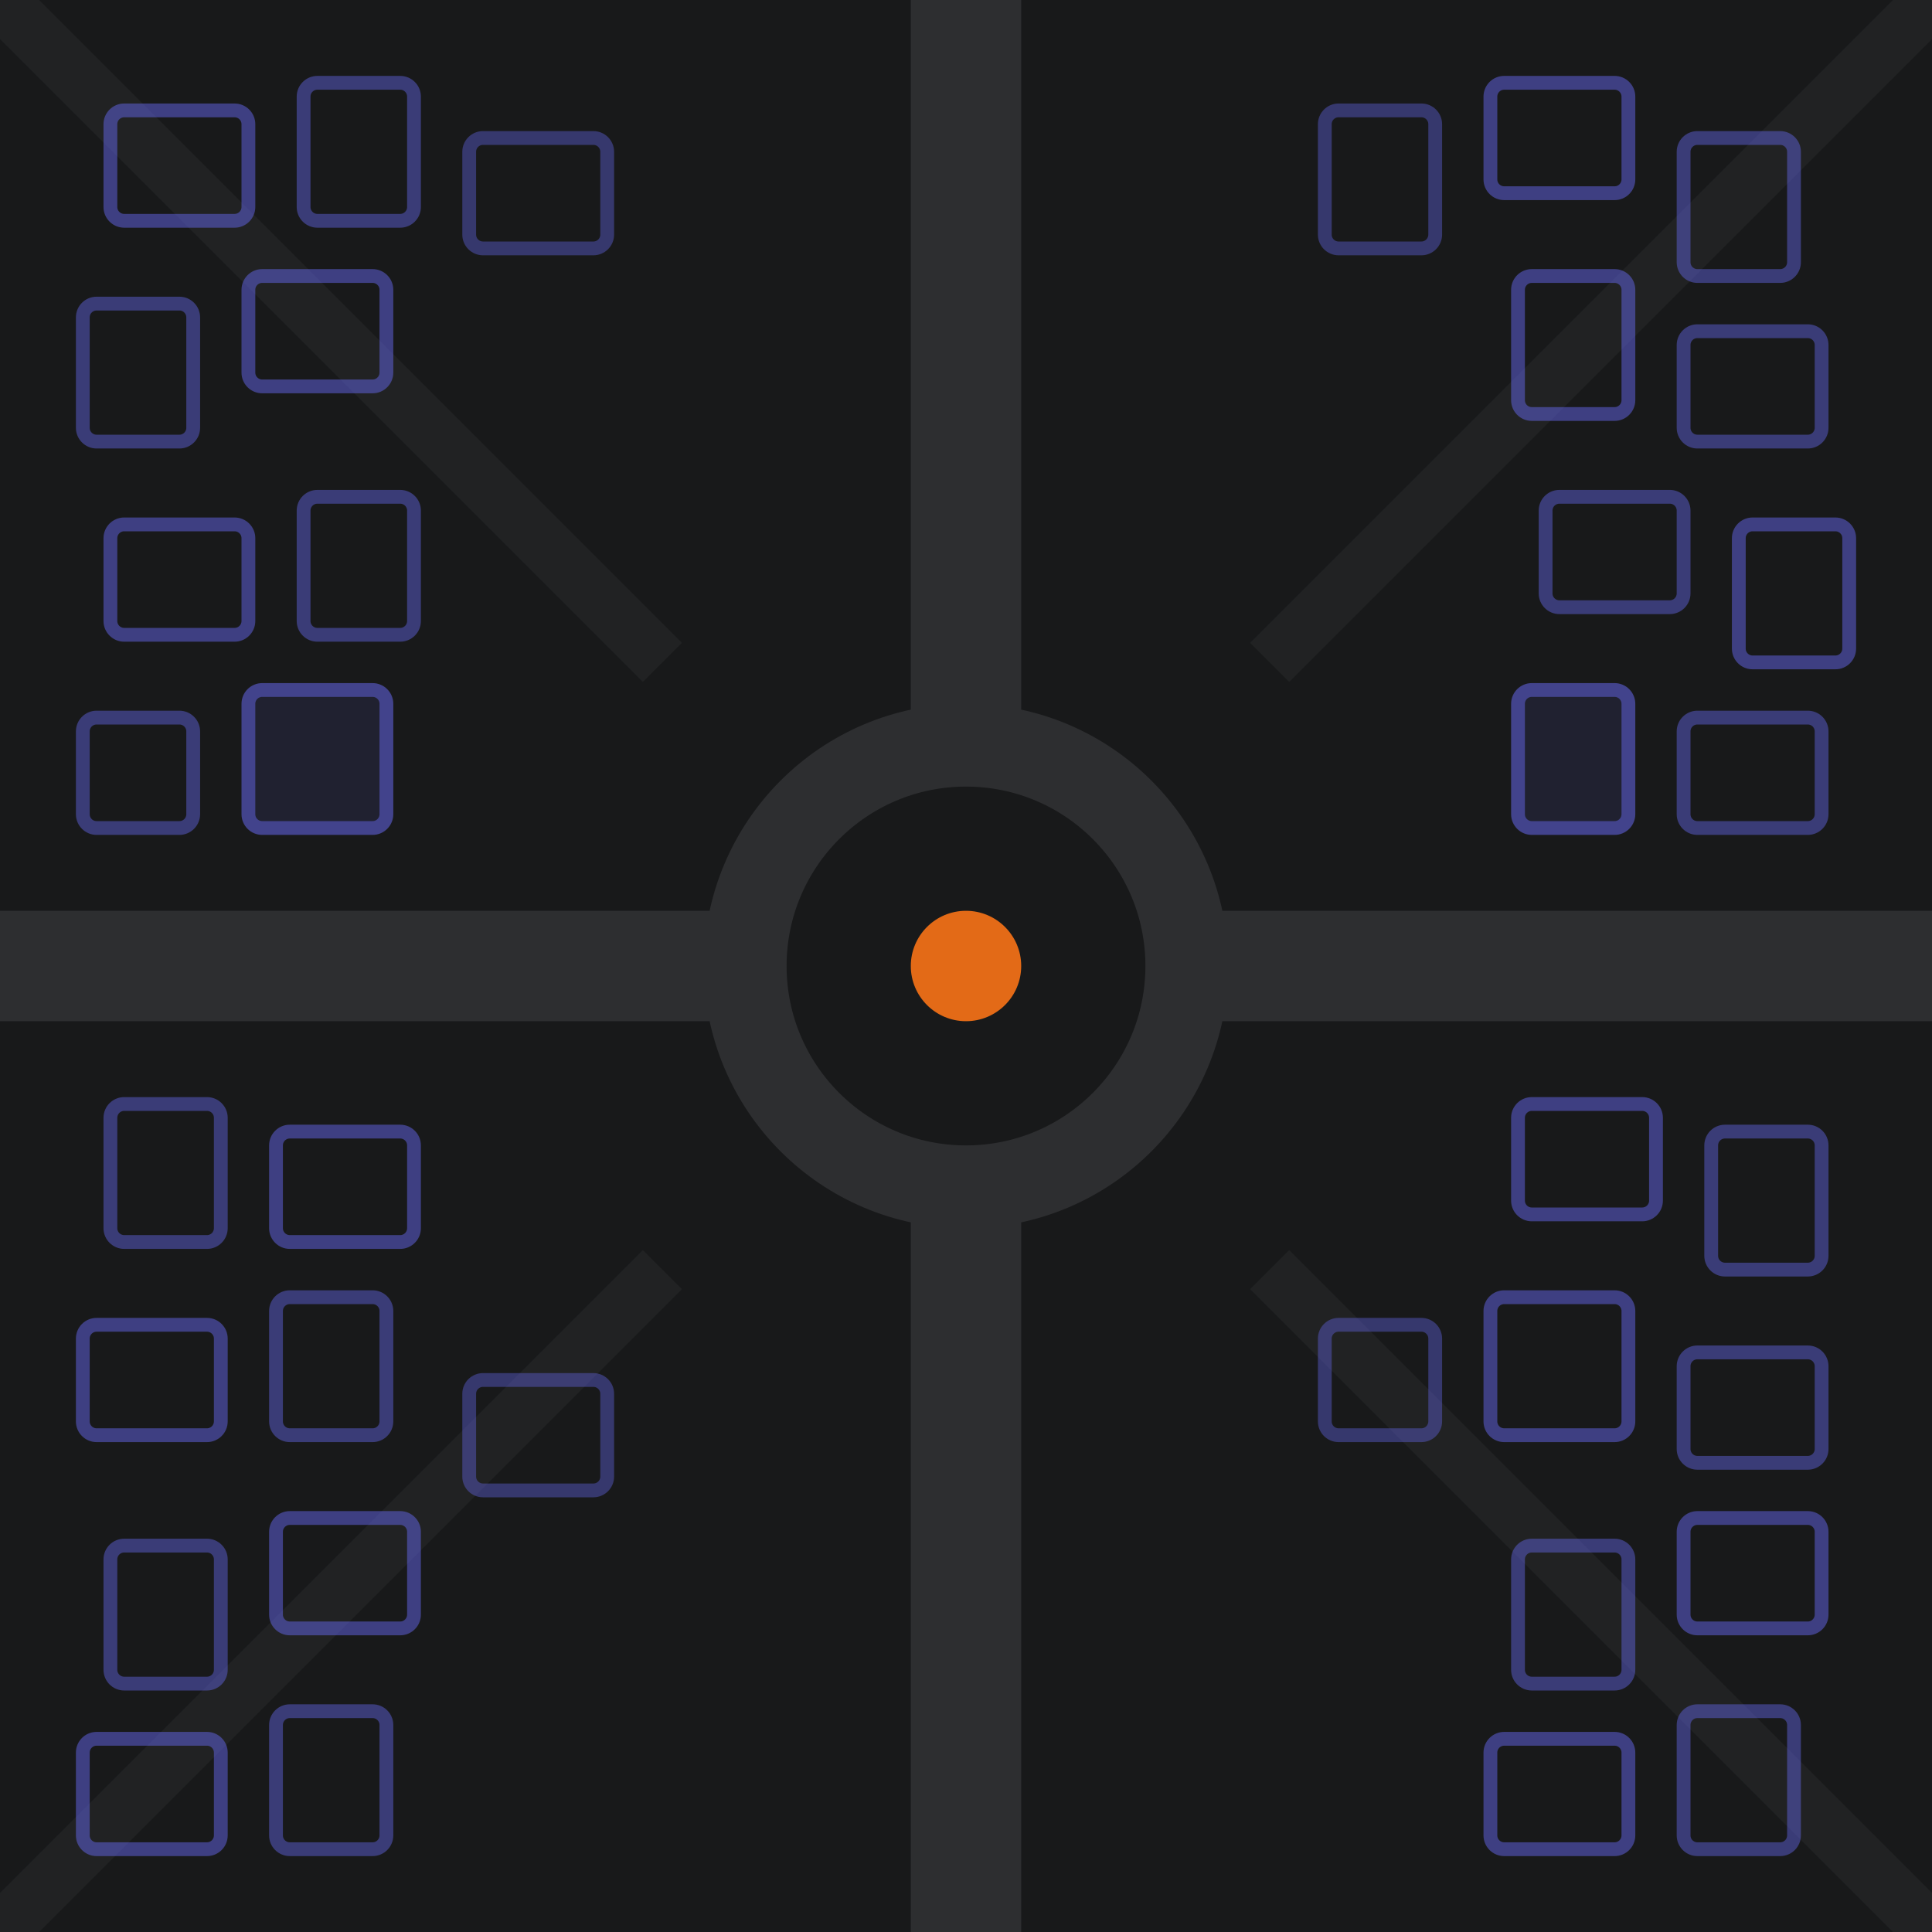
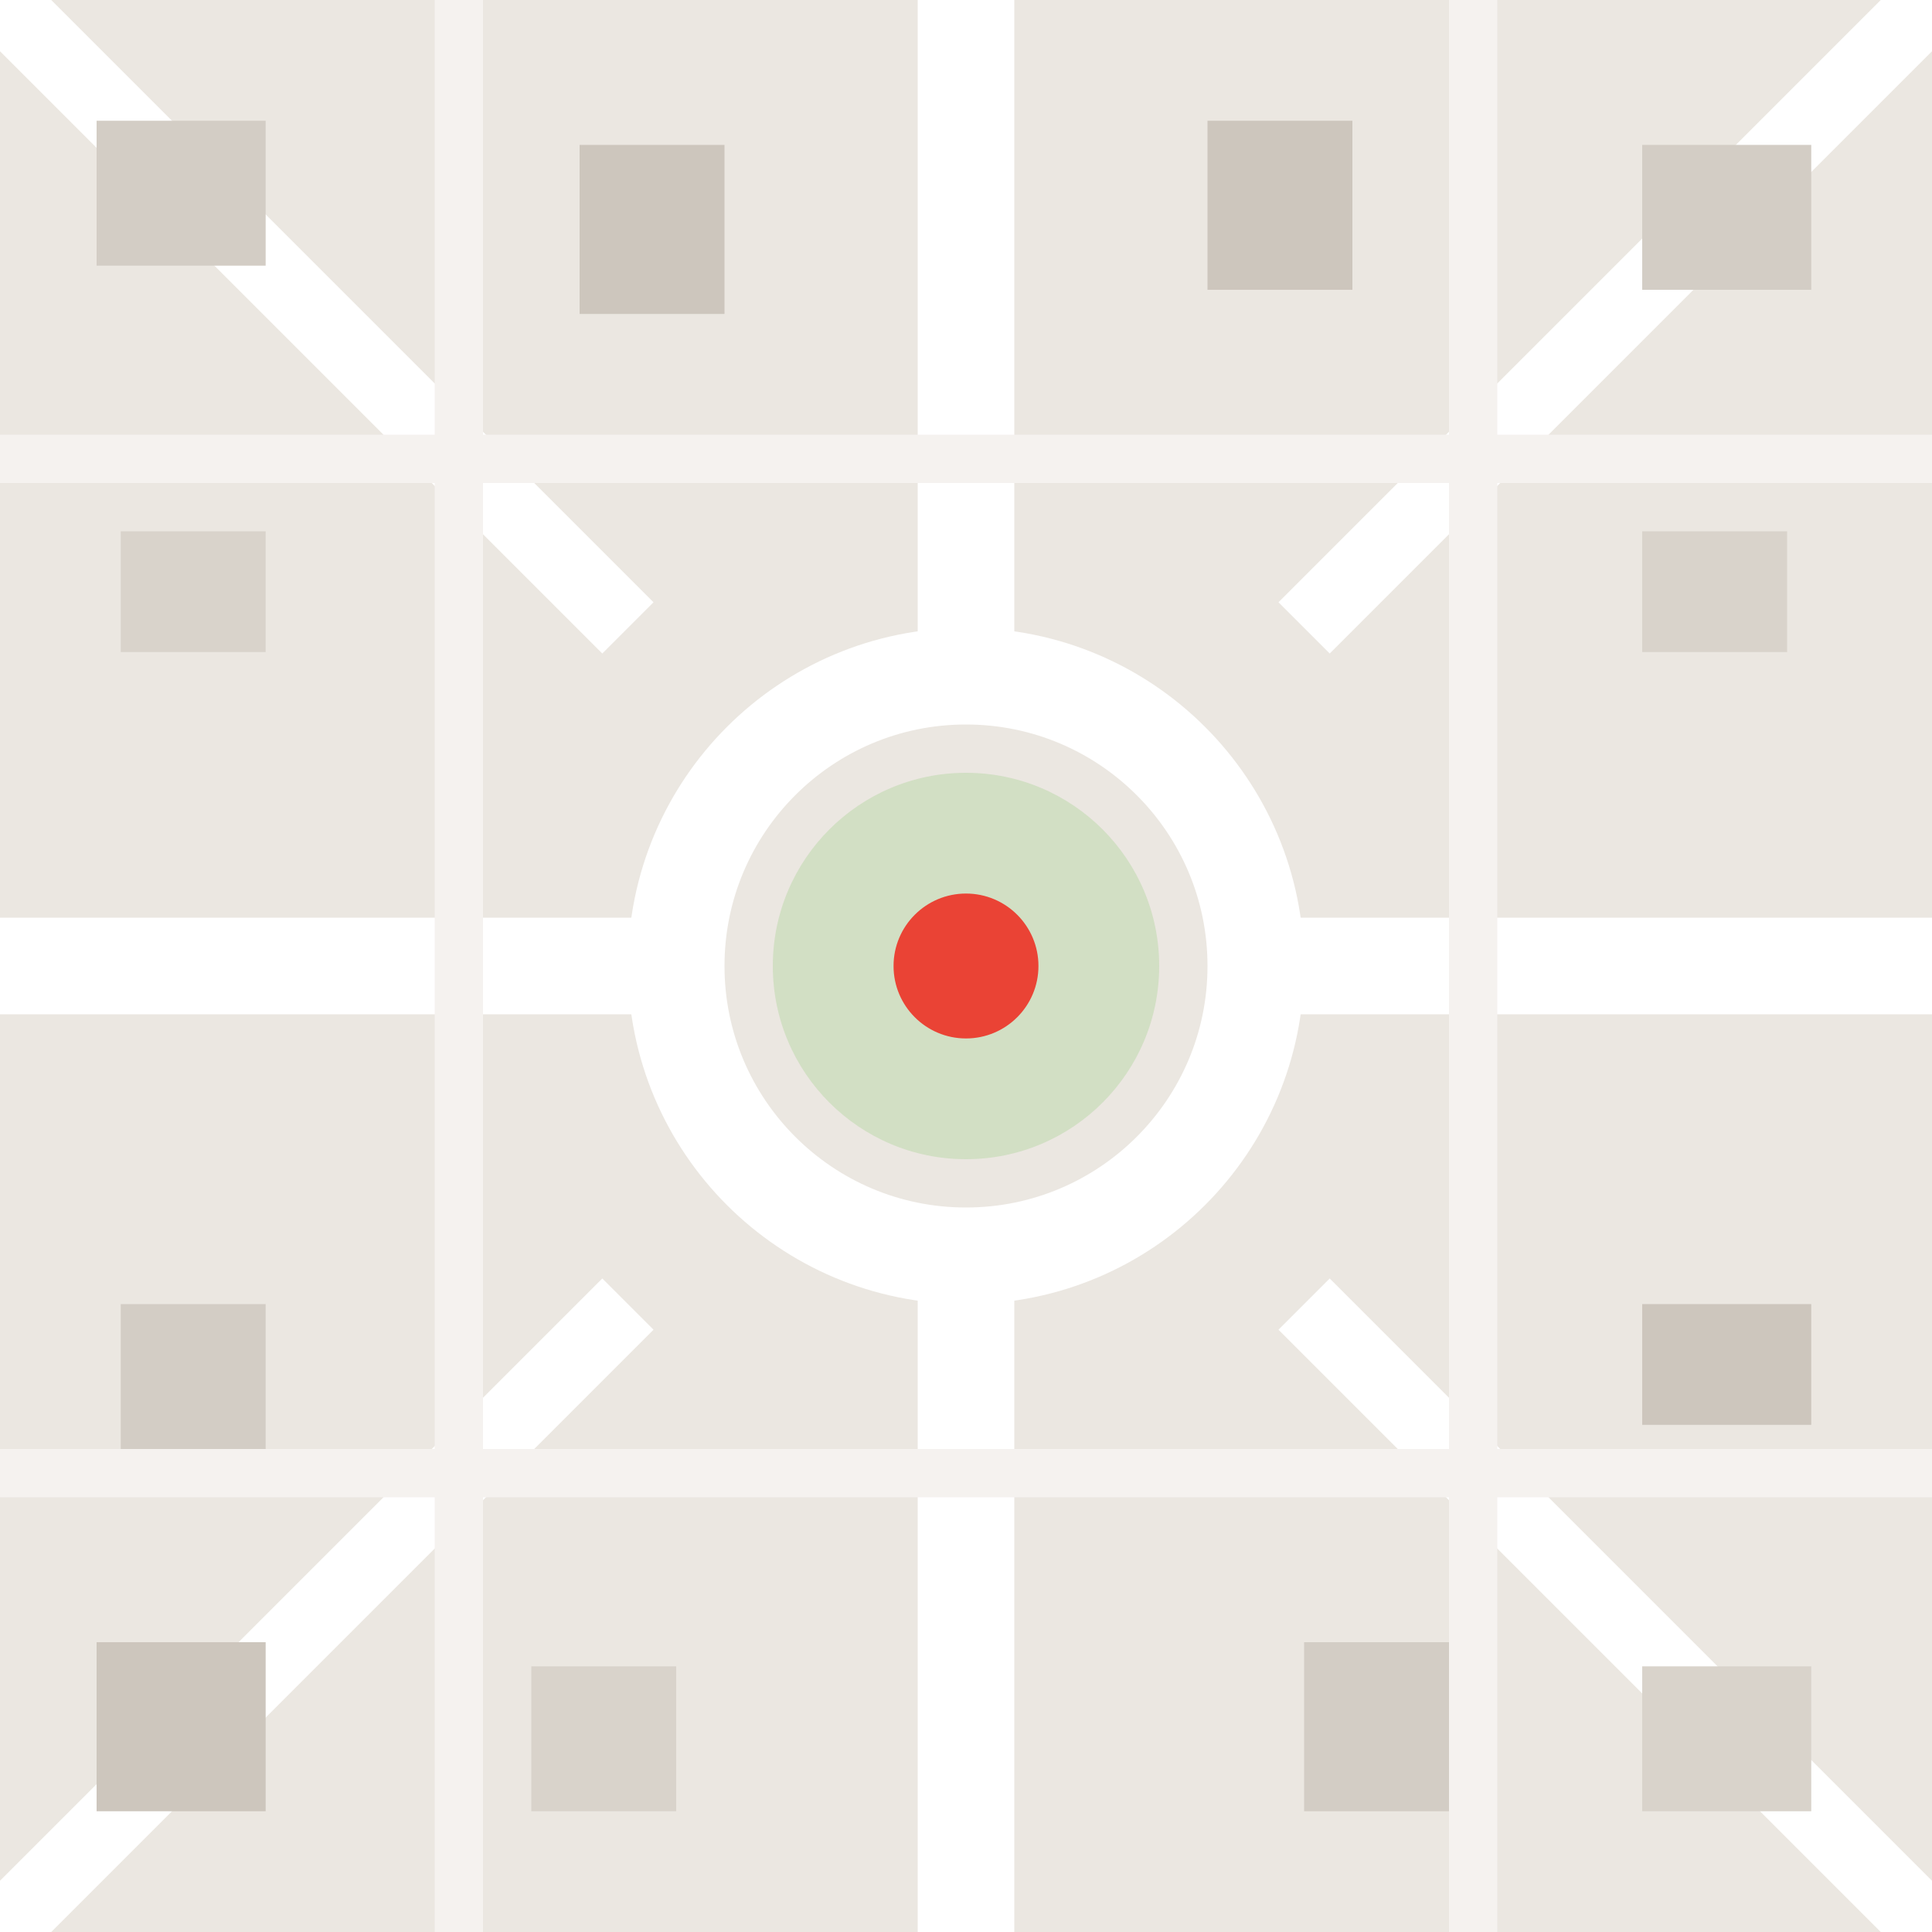
- <svg xmlns="http://www.w3.org/2000/svg" width="70" height="70" viewBox="0 0 70 70">
+ <svg xmlns="http://www.w3.org/2000/svg" width="80" height="80" viewBox="0 0 80 80">
  <defs>
-     <pattern id="cityBlocks6" patternUnits="userSpaceOnUse" width="70" height="70">
-       <rect width="70" height="70" fill="#18191A" />
-       <circle cx="35" cy="35" r="8" fill="none" stroke="#2d2e30" stroke-width="3" />
-       <rect x="0" y="33" width="27" height="4" fill="#2d2e30" />
-       <rect x="43" y="33" width="27" height="4" fill="#2d2e30" />
-       <rect x="33" y="0" width="4" height="27" fill="#2d2e30" />
-       <rect x="33" y="43" width="4" height="27" fill="#2d2e30" />
-       <line x1="0" y1="0" x2="24" y2="24" stroke="#252627" stroke-width="2" opacity="0.7" />
-       <line x1="70" y1="0" x2="46" y2="24" stroke="#252627" stroke-width="2" opacity="0.7" />
-       <line x1="0" y1="70" x2="24" y2="46" stroke="#252627" stroke-width="2" opacity="0.7" />
-       <line x1="70" y1="70" x2="46" y2="46" stroke="#252627" stroke-width="2" opacity="0.7" />
-       <rect x="4" y="4" width="5" height="4" rx="0.5" fill="none" stroke="#6466e9" stroke-width="0.5" opacity="0.5" />
-       <rect x="11" y="3" width="4" height="5" rx="0.5" fill="none" stroke="#6466e9" stroke-width="0.5" opacity="0.45" />
-       <rect x="17" y="5" width="5" height="4" rx="0.5" fill="none" stroke="#6466e9" stroke-width="0.5" opacity="0.4" />
-       <rect x="3" y="11" width="4" height="5" rx="0.5" fill="none" stroke="#6466e9" stroke-width="0.5" opacity="0.45" />
-       <rect x="9" y="10" width="5" height="4" rx="0.5" fill="none" stroke="#6466e9" stroke-width="0.5" opacity="0.5" />
-       <rect x="4" y="19" width="5" height="4" rx="0.5" fill="none" stroke="#6466e9" stroke-width="0.5" opacity="0.5" />
-       <rect x="11" y="18" width="4" height="5" rx="0.5" fill="none" stroke="#6466e9" stroke-width="0.5" opacity="0.45" />
-       <rect x="3" y="26" width="4" height="4" rx="0.5" fill="none" stroke="#6466e9" stroke-width="0.5" opacity="0.45" />
-       <rect x="9" y="25" width="5" height="5" rx="0.5" fill="#6466e9" fill-opacity="0.2" stroke="#6466e9" stroke-width="0.5" opacity="0.55" />
-       <rect x="48" y="4" width="4" height="5" rx="0.5" fill="none" stroke="#6466e9" stroke-width="0.5" opacity="0.4" />
-       <rect x="54" y="3" width="5" height="4" rx="0.5" fill="none" stroke="#6466e9" stroke-width="0.5" opacity="0.5" />
-       <rect x="61" y="5" width="4" height="5" rx="0.5" fill="none" stroke="#6466e9" stroke-width="0.5" opacity="0.45" />
-       <rect x="55" y="10" width="4" height="5" rx="0.5" fill="none" stroke="#6466e9" stroke-width="0.5" opacity="0.5" />
-       <rect x="61" y="12" width="5" height="4" rx="0.5" fill="none" stroke="#6466e9" stroke-width="0.5" opacity="0.45" />
-       <rect x="56" y="18" width="5" height="4" rx="0.5" fill="none" stroke="#6466e9" stroke-width="0.5" opacity="0.45" />
-       <rect x="63" y="19" width="4" height="5" rx="0.5" fill="none" stroke="#6466e9" stroke-width="0.5" opacity="0.5" />
-       <rect x="55" y="25" width="4" height="5" rx="0.5" fill="#6466e9" fill-opacity="0.2" stroke="#6466e9" stroke-width="0.5" opacity="0.55" />
-       <rect x="61" y="26" width="5" height="4" rx="0.5" fill="none" stroke="#6466e9" stroke-width="0.5" opacity="0.45" />
-       <rect x="4" y="40" width="4" height="5" rx="0.5" fill="none" stroke="#6466e9" stroke-width="0.5" opacity="0.45" />
-       <rect x="10" y="41" width="5" height="4" rx="0.5" fill="none" stroke="#6466e9" stroke-width="0.5" opacity="0.5" />
-       <rect x="3" y="48" width="5" height="4" rx="0.5" fill="none" stroke="#6466e9" stroke-width="0.5" opacity="0.5" />
-       <rect x="10" y="47" width="4" height="5" rx="0.5" fill="none" stroke="#6466e9" stroke-width="0.5" opacity="0.45" />
-       <rect x="17" y="50" width="5" height="4" rx="0.5" fill="none" stroke="#6466e9" stroke-width="0.5" opacity="0.4" />
-       <rect x="4" y="56" width="4" height="5" rx="0.5" fill="none" stroke="#6466e9" stroke-width="0.5" opacity="0.45" />
-       <rect x="10" y="55" width="5" height="4" rx="0.5" fill="none" stroke="#6466e9" stroke-width="0.5" opacity="0.5" />
-       <rect x="3" y="63" width="5" height="4" rx="0.5" fill="none" stroke="#6466e9" stroke-width="0.5" opacity="0.5" />
-       <rect x="10" y="62" width="4" height="5" rx="0.5" fill="none" stroke="#6466e9" stroke-width="0.5" opacity="0.45" />
-       <rect x="55" y="40" width="5" height="4" rx="0.5" fill="none" stroke="#6466e9" stroke-width="0.5" opacity="0.5" />
-       <rect x="62" y="41" width="4" height="5" rx="0.5" fill="none" stroke="#6466e9" stroke-width="0.5" opacity="0.45" />
-       <rect x="48" y="48" width="4" height="4" rx="0.5" fill="none" stroke="#6466e9" stroke-width="0.5" opacity="0.4" />
-       <rect x="54" y="47" width="5" height="5" rx="0.5" fill="none" stroke="#6466e9" stroke-width="0.5" opacity="0.5" />
-       <rect x="61" y="49" width="5" height="4" rx="0.5" fill="none" stroke="#6466e9" stroke-width="0.5" opacity="0.45" />
-       <rect x="55" y="56" width="4" height="5" rx="0.5" fill="none" stroke="#6466e9" stroke-width="0.5" opacity="0.45" />
-       <rect x="61" y="55" width="5" height="4" rx="0.5" fill="none" stroke="#6466e9" stroke-width="0.5" opacity="0.5" />
-       <rect x="54" y="63" width="5" height="4" rx="0.5" fill="none" stroke="#6466e9" stroke-width="0.5" opacity="0.5" />
-       <rect x="61" y="62" width="4" height="5" rx="0.5" fill="none" stroke="#6466e9" stroke-width="0.5" opacity="0.45" />
-       <circle cx="35" cy="35" r="2" fill="#F97316" opacity="0.9" />
+     <pattern id="cityBlocks6" patternUnits="userSpaceOnUse" width="80" height="80">
+       <rect width="80" height="80" fill="#ebe7e1" />
+       <circle cx="40" cy="40" r="8" fill="#c8dbb8" opacity="0.7" />
+       <circle cx="40" cy="40" r="12" fill="none" stroke="#ffffff" stroke-width="4" />
+       <rect x="0" y="38" width="28" height="4" fill="#ffffff" />
+       <rect x="52" y="38" width="28" height="4" fill="#ffffff" />
+       <rect x="38" y="0" width="4" height="28" fill="#ffffff" />
+       <rect x="38" y="52" width="4" height="28" fill="#ffffff" />
+       <line x1="0" y1="0" x2="26" y2="26" stroke="#ffffff" stroke-width="3" />
+       <line x1="80" y1="0" x2="54" y2="26" stroke="#ffffff" stroke-width="3" />
+       <line x1="0" y1="80" x2="26" y2="54" stroke="#ffffff" stroke-width="3" />
+       <line x1="80" y1="80" x2="54" y2="54" stroke="#ffffff" stroke-width="3" />
+       <rect x="0" y="18" width="80" height="2" fill="#f5f2ef" />
+       <rect x="0" y="60" width="80" height="2" fill="#f5f2ef" />
+       <rect x="18" y="0" width="2" height="80" fill="#f5f2ef" />
+       <rect x="60" y="0" width="2" height="80" fill="#f5f2ef" />
+       <rect x="4" y="5" width="7" height="6" fill="#d3cdc5" />
+       <rect x="24" y="6" width="6" height="7" fill="#cdc6bd" />
+       <rect x="5" y="22" width="6" height="5" fill="#d9d3cb" />
+       <rect x="50" y="5" width="6" height="7" fill="#cdc6bd" />
+       <rect x="68" y="6" width="7" height="6" fill="#d3cdc5" />
+       <rect x="68" y="22" width="6" height="5" fill="#d9d3cb" />
+       <rect x="5" y="54" width="6" height="6" fill="#d3cdc5" />
+       <rect x="4" y="68" width="7" height="7" fill="#cdc6bd" />
+       <rect x="22" y="69" width="6" height="6" fill="#d9d3cb" />
+       <rect x="68" y="54" width="7" height="5" fill="#cdc6bd" />
+       <rect x="54" y="68" width="6" height="7" fill="#d3cdc5" />
+       <rect x="68" y="69" width="7" height="6" fill="#d9d3cb" />
+       <circle cx="40" cy="40" r="3" fill="#ea4335" />
    </pattern>
  </defs>
-   <rect width="70" height="70" fill="url(#cityBlocks6)" />
+   <rect width="80" height="80" fill="url(#cityBlocks6)" />
</svg>
